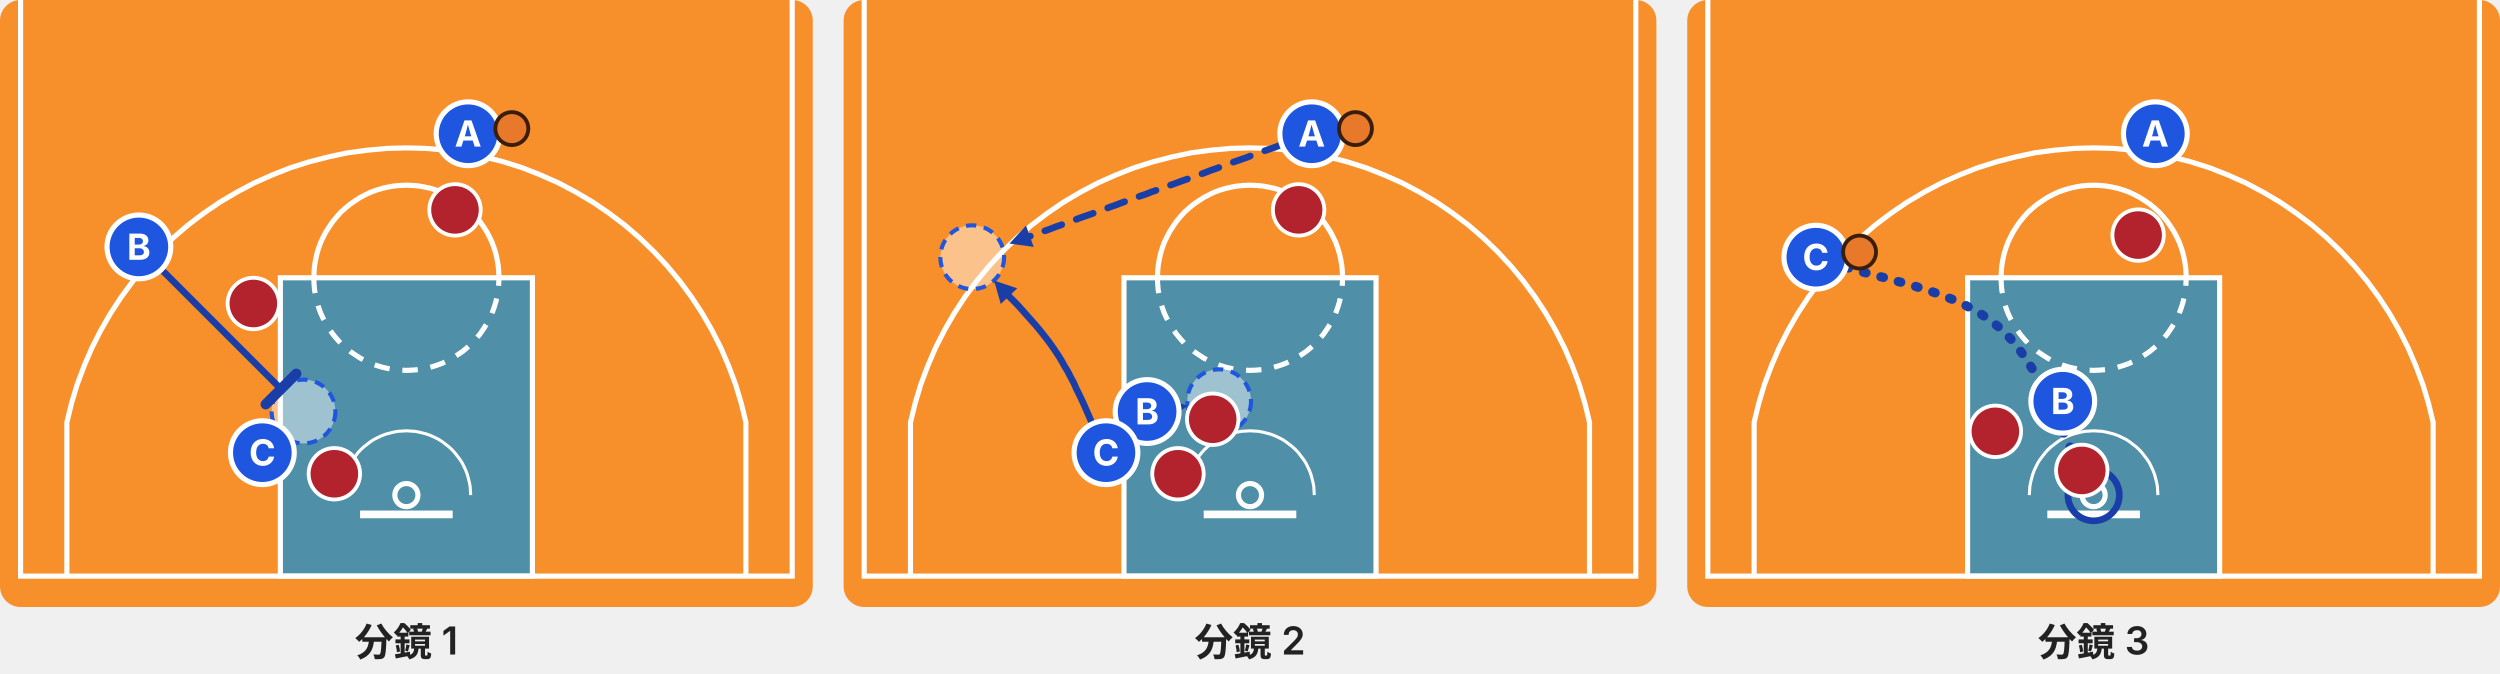
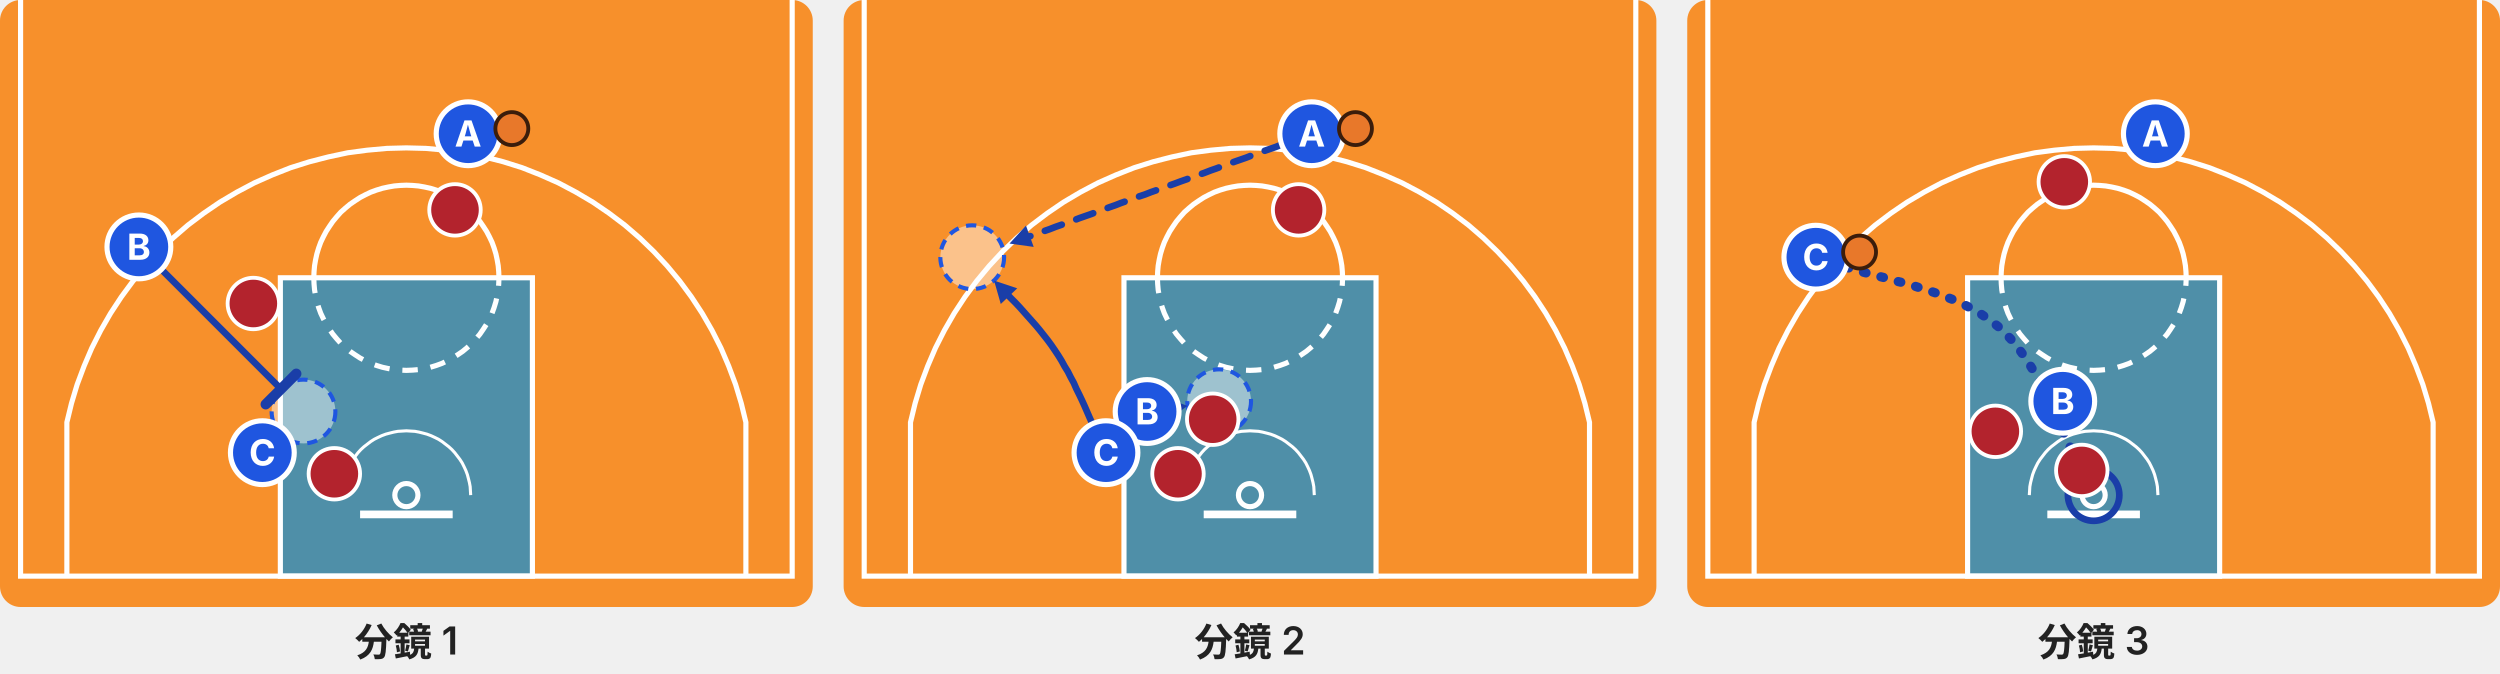
<svg xmlns="http://www.w3.org/2000/svg" viewBox="0 0 972.0 262.0" width="972.0" height="262.0" font-family="-apple-system, 'PingFang TC', 'Noto Sans TC', sans-serif">
  <g transform="translate(0,0)">
    <rect width="316.0" height="236.0" rx="8" fill="#f7902b" />
    <rect x="109.0" y="108.0" width="98.0" height="116.0" fill="#4f8fa8" stroke="#ffffff" stroke-width="2" />
    <polyline points="8.0,0.0 8.0,224.0 308.0,224.0 308.0,0.0" fill="none" stroke="#ffffff" stroke-width="2" />
    <polyline points="194.0,108.0 193.9,105.6 193.7,103.3 193.3,101.0 192.8,98.7 192.1,96.4 191.3,94.2 190.3,92.1 189.2,90.0 187.9,88.0 186.6,86.1 185.1,84.3 183.5,82.5 181.7,80.9 179.9,79.4 178.0,78.1 176.0,76.8 173.9,75.7 171.8,74.7 169.6,73.9 167.3,73.2 165.0,72.7 162.7,72.3 160.4,72.1 158.0,72.0 155.6,72.1 153.3,72.3 151.0,72.7 148.7,73.2 146.4,73.9 144.2,74.7 142.1,75.7 140.0,76.8 138.0,78.1 136.1,79.4 134.3,80.9 132.5,82.5 130.9,84.3 129.4,86.1 128.1,88.0 126.8,90.0 125.7,92.1 124.7,94.2 123.9,96.4 123.2,98.7 122.7,101.0 122.3,103.3 122.1,105.6 122.0,108.0" fill="none" stroke="#ffffff" stroke-width="2" />
    <polyline points="122.0,108.0 122.1,110.4 122.3,112.7 122.7,115.0 123.2,117.3 123.9,119.6 124.7,121.8 125.7,123.9 126.8,126.0 128.1,128.0 129.4,129.9 130.9,131.7 132.5,133.5 134.3,135.1 136.1,136.6 138.0,137.9 140.0,139.2 142.1,140.3 144.2,141.3 146.4,142.1 148.7,142.8 151.0,143.3 153.3,143.7 155.6,143.9 158.0,144.0 160.4,143.9 162.7,143.7 165.0,143.3 167.3,142.8 169.6,142.1 171.8,141.3 173.9,140.3 176.0,139.2 178.0,137.9 179.9,136.6 181.7,135.1 183.5,133.5 185.1,131.7 186.6,129.9 187.9,128.0 189.2,126.0 190.3,123.9 191.3,121.8 192.1,119.6 192.8,117.3 193.3,115.0 193.7,112.7 193.9,110.4 194.0,108.0" fill="none" stroke="#ffffff" stroke-width="2" stroke-dasharray="6 5" />
    <polyline points="290.0,224.0 290.0,164.2 288.2,156.8 286.0,149.5 283.3,142.3 280.3,135.3 276.8,128.4 273.0,121.8 268.8,115.4 264.3,109.3 259.4,103.4 254.2,97.8 248.7,92.5 242.9,87.5 236.8,82.9 230.5,78.6 223.9,74.7 217.1,71.1 210.1,68.0 203.0,65.2 195.7,62.9 188.3,61.0 180.8,59.4 173.3,58.4 165.6,57.7 158.0,57.5 150.4,57.7 142.7,58.4 135.2,59.4 127.7,61.0 120.3,62.9 113.0,65.2 105.9,68.0 98.9,71.1 92.1,74.7 85.5,78.6 79.2,82.9 73.1,87.5 67.3,92.5 61.8,97.8 56.6,103.4 51.7,109.3 47.2,115.4 43.0,121.8 39.2,128.4 35.7,135.3 32.7,142.3 30.0,149.5 27.8,156.8 26.0,164.2 26.0,224.0" fill="none" stroke="#ffffff" stroke-width="2" />
    <polyline points="183.0,192.5 182.9,190.9 182.8,189.2 182.5,187.6 182.1,186.0 181.7,184.5 181.1,182.9 180.4,181.4 179.7,180.0 178.8,178.6 177.8,177.3 176.8,176.0 175.7,174.8 174.5,173.7 173.2,172.7 171.9,171.7 170.5,170.8 169.1,170.1 167.6,169.4 166.0,168.8 164.5,168.4 162.9,168.0 161.3,167.7 159.6,167.6 158.0,167.5 156.4,167.6 154.7,167.7 153.1,168.0 151.5,168.4 150.0,168.8 148.4,169.4 146.9,170.1 145.5,170.8 144.1,171.7 142.8,172.7 141.5,173.7 140.3,174.8 139.2,176.0 138.2,177.3 137.2,178.6 136.3,180.0 135.6,181.4 134.9,182.9 134.3,184.5 133.9,186.0 133.5,187.6 133.2,189.2 133.1,190.9 133.0,192.5" fill="none" stroke="#ffffff" stroke-width="1.2" />
    <line x1="140.0" y1="200.0" x2="176.0" y2="200.0" stroke="#ffffff" stroke-width="3" />
    <circle cx="158.0" cy="192.5" r="4.5" fill="none" stroke="#ffffff" stroke-width="2" />
    <circle cx="118.0" cy="160.0" r="12.4" fill="#ffffff" fill-opacity="0.45" stroke="#1f56e0" stroke-width="1.6" stroke-dasharray="4 3" />
    <polyline points="62.8,104.8 64.4,106.4 66.1,108.1 67.8,109.8 69.6,111.6 71.3,113.3 73.0,115.0 74.8,116.8 76.5,118.5 78.2,120.2 79.9,121.9 81.7,123.7 83.4,125.4 85.1,127.1 86.9,128.9 88.6,130.6 90.3,132.3 92.1,134.1 93.8,135.8 95.5,137.5 97.2,139.2 99.0,141.0 100.7,142.7 102.4,144.4 104.2,146.2 105.9,147.9 107.6,149.6 109.2,151.2" fill="none" stroke="#1a3ea8" stroke-width="2.6" stroke-linecap="round" stroke-linejoin="round" />
    <line x1="115.2" y1="145.3" x2="103.3" y2="157.2" stroke="#1a3ea8" stroke-width="4" stroke-linecap="round" />
    <circle cx="176.9" cy="81.6" r="10.0" fill="#b3232d" stroke="#fff" stroke-width="1.5" />
    <circle cx="98.5" cy="118.0" r="10.0" fill="#b3232d" stroke="#fff" stroke-width="1.5" />
    <circle cx="130.0" cy="184.2" r="10.0" fill="#b3232d" stroke="#fff" stroke-width="1.5" />
    <circle cx="182.0" cy="52.0" r="12.4" fill="#1f56e0" stroke="#fff" stroke-width="2" />
    <text x="182.0" y="57.0" font-size="14" font-weight="700" fill="#fff" text-anchor="middle">A</text>
    <circle cx="54.0" cy="96.0" r="12.4" fill="#1f56e0" stroke="#fff" stroke-width="2" />
    <text x="54.0" y="101.0" font-size="14" font-weight="700" fill="#fff" text-anchor="middle">B</text>
    <circle cx="102.0" cy="176.0" r="12.4" fill="#1f56e0" stroke="#fff" stroke-width="2" />
    <text x="102.0" y="181.0" font-size="14" font-weight="700" fill="#fff" text-anchor="middle">C</text>
    <circle cx="199.0" cy="50.0" r="6.4" fill="#e8782a" stroke="#3b1d0b" stroke-width="1.5" />
    <text x="158.0" y="255.0" font-size="15" font-weight="600" fill="#222" text-anchor="middle">分鏡 1</text>
  </g>
  <g transform="translate(328,0)">
    <rect width="316.0" height="236.0" rx="8" fill="#f7902b" />
    <rect x="109.0" y="108.0" width="98.0" height="116.0" fill="#4f8fa8" stroke="#ffffff" stroke-width="2" />
    <polyline points="8.0,0.0 8.0,224.0 308.0,224.0 308.0,0.0" fill="none" stroke="#ffffff" stroke-width="2" />
    <polyline points="194.0,108.0 193.9,105.6 193.7,103.3 193.3,101.0 192.8,98.7 192.1,96.4 191.3,94.2 190.3,92.1 189.2,90.0 187.9,88.0 186.6,86.1 185.1,84.3 183.5,82.5 181.7,80.9 179.9,79.4 178.0,78.1 176.0,76.8 173.9,75.7 171.8,74.7 169.6,73.9 167.3,73.2 165.0,72.7 162.7,72.3 160.4,72.1 158.0,72.0 155.6,72.1 153.3,72.3 151.0,72.7 148.7,73.2 146.4,73.9 144.2,74.7 142.1,75.7 140.0,76.8 138.0,78.1 136.1,79.4 134.3,80.9 132.5,82.5 130.9,84.3 129.4,86.1 128.1,88.0 126.8,90.0 125.7,92.1 124.7,94.2 123.9,96.4 123.2,98.7 122.7,101.0 122.3,103.3 122.1,105.6 122.0,108.0" fill="none" stroke="#ffffff" stroke-width="2" />
    <polyline points="122.0,108.0 122.1,110.4 122.3,112.7 122.7,115.0 123.2,117.3 123.9,119.6 124.7,121.8 125.7,123.9 126.8,126.0 128.1,128.0 129.4,129.9 130.9,131.7 132.5,133.5 134.3,135.1 136.1,136.6 138.0,137.9 140.0,139.2 142.1,140.3 144.2,141.3 146.4,142.1 148.7,142.8 151.0,143.3 153.3,143.7 155.6,143.9 158.0,144.0 160.4,143.9 162.7,143.7 165.0,143.3 167.3,142.8 169.6,142.1 171.8,141.3 173.9,140.3 176.0,139.2 178.0,137.9 179.9,136.6 181.7,135.1 183.5,133.5 185.1,131.7 186.6,129.9 187.9,128.0 189.2,126.0 190.3,123.9 191.3,121.8 192.1,119.6 192.8,117.3 193.3,115.0 193.7,112.7 193.9,110.4 194.0,108.0" fill="none" stroke="#ffffff" stroke-width="2" stroke-dasharray="6 5" />
    <polyline points="290.0,224.0 290.0,164.2 288.2,156.8 286.0,149.5 283.3,142.3 280.3,135.3 276.8,128.4 273.0,121.8 268.8,115.4 264.3,109.3 259.4,103.4 254.2,97.8 248.7,92.5 242.9,87.5 236.8,82.9 230.5,78.6 223.9,74.7 217.1,71.1 210.1,68.0 203.0,65.2 195.7,62.9 188.3,61.0 180.8,59.4 173.3,58.4 165.6,57.7 158.0,57.5 150.4,57.7 142.7,58.4 135.2,59.4 127.7,61.0 120.3,62.9 113.0,65.2 105.9,68.0 98.9,71.1 92.1,74.7 85.5,78.6 79.2,82.9 73.1,87.5 67.3,92.5 61.8,97.8 56.6,103.4 51.7,109.3 47.2,115.4 43.0,121.8 39.2,128.4 35.7,135.3 32.7,142.3 30.0,149.5 27.8,156.8 26.0,164.2 26.0,224.0" fill="none" stroke="#ffffff" stroke-width="2" />
    <polyline points="183.0,192.5 182.9,190.9 182.8,189.2 182.5,187.6 182.1,186.0 181.7,184.5 181.1,182.9 180.4,181.4 179.7,180.0 178.8,178.6 177.8,177.3 176.8,176.0 175.7,174.8 174.5,173.7 173.2,172.7 171.9,171.7 170.5,170.8 169.1,170.1 167.6,169.4 166.0,168.8 164.5,168.4 162.9,168.0 161.3,167.7 159.6,167.6 158.0,167.5 156.4,167.6 154.7,167.7 153.1,168.0 151.5,168.4 150.0,168.8 148.4,169.4 146.9,170.1 145.5,170.8 144.1,171.7 142.8,172.7 141.5,173.7 140.3,174.8 139.2,176.0 138.2,177.3 137.2,178.6 136.3,180.0 135.6,181.4 134.9,182.9 134.3,184.5 133.9,186.0 133.5,187.6 133.2,189.2 133.1,190.9 133.0,192.5" fill="none" stroke="#ffffff" stroke-width="1.2" />
    <line x1="140.0" y1="200.0" x2="176.0" y2="200.0" stroke="#ffffff" stroke-width="3" />
    <circle cx="158.0" cy="192.5" r="4.5" fill="none" stroke="#ffffff" stroke-width="2" />
    <circle cx="50.0" cy="100.0" r="12.4" fill="#ffffff" fill-opacity="0.45" stroke="#1f56e0" stroke-width="1.6" stroke-dasharray="4 3" />
    <circle cx="146.0" cy="156.0" r="12.4" fill="#ffffff" fill-opacity="0.45" stroke="#1f56e0" stroke-width="1.6" stroke-dasharray="4 3" />
    <polyline points="96.8,164.8 96.7,164.7 95.7,162.5 94.7,160.2 93.7,157.9 92.7,155.7 91.6,153.4 90.5,151.2 89.5,148.9 88.3,146.7 87.2,144.5 85.9,142.4 84.7,140.2 83.4,138.1 82.0,136.0 80.7,134.1 79.3,132.2 77.8,130.3 76.3,128.4 74.8,126.6 73.2,124.8 71.6,123.0 70.0,121.2 68.4,119.4 66.7,117.6 65.0,115.9 63.3,114.1 63.2,114.0" fill="none" stroke="#1a3ea8" stroke-width="2.6" stroke-linecap="round" stroke-linejoin="round" />
    <polygon points="58.5,109.1 61.1,118.2 67.5,112.1" fill="#1a3ea8" />
    <polyline points="" fill="none" stroke="#1a3ea8" stroke-width="2.6" stroke-linecap="round" stroke-linejoin="round" />
    <polygon points="133.7,157.8 124.8,154.6 126.0,163.3" fill="#1a3ea8" />
    <polyline points="170.3,56.2 168.1,57.1 165.8,57.9 163.5,58.7 161.2,59.6 158.8,60.4 156.5,61.3 154.2,62.1 151.9,62.9 149.6,63.8 147.3,64.6 144.9,65.5 142.6,66.3 140.3,67.2 138.0,68.0 135.7,68.8 133.4,69.7 131.1,70.5 128.7,71.4 126.4,72.2 124.1,73.1 121.8,73.9 119.5,74.7 117.2,75.6 114.8,76.4 112.5,77.3 110.2,78.1 107.9,78.9 105.6,79.8 103.3,80.6 100.9,81.5 98.6,82.3 96.3,83.2 94.0,84.0 91.7,84.8 89.4,85.7 87.1,86.5 84.7,87.4 82.4,88.2 80.1,89.1 77.8,89.9 75.5,90.7 73.2,91.6 70.9,92.4" fill="none" stroke="#1a3ea8" stroke-width="2.6" stroke-linecap="round" stroke-linejoin="round" stroke-dasharray="7 6" />
    <polygon points="64.5,94.7 73.9,96.0 70.9,87.7" fill="#1a3ea8" />
    <circle cx="176.9" cy="81.6" r="10.0" fill="#b3232d" stroke="#fff" stroke-width="1.5" />
    <circle cx="143.5" cy="163.0" r="10.0" fill="#b3232d" stroke="#fff" stroke-width="1.5" />
    <circle cx="130.0" cy="184.2" r="10.0" fill="#b3232d" stroke="#fff" stroke-width="1.5" />
    <circle cx="182.0" cy="52.0" r="12.4" fill="#1f56e0" stroke="#fff" stroke-width="2" />
    <text x="182.0" y="57.0" font-size="14" font-weight="700" fill="#fff" text-anchor="middle">A</text>
    <circle cx="118.0" cy="160.0" r="12.4" fill="#1f56e0" stroke="#fff" stroke-width="2" />
    <text x="118.0" y="165.0" font-size="14" font-weight="700" fill="#fff" text-anchor="middle">B</text>
    <circle cx="102.0" cy="176.0" r="12.4" fill="#1f56e0" stroke="#fff" stroke-width="2" />
    <text x="102.0" y="181.0" font-size="14" font-weight="700" fill="#fff" text-anchor="middle">C</text>
    <circle cx="199.0" cy="50.0" r="6.4" fill="#e8782a" stroke="#3b1d0b" stroke-width="1.5" />
    <text x="158.0" y="255.0" font-size="15" font-weight="600" fill="#222" text-anchor="middle">分鏡 2</text>
  </g>
  <g transform="translate(656,0)">
    <rect width="316.0" height="236.0" rx="8" fill="#f7902b" />
    <rect x="109.0" y="108.0" width="98.0" height="116.0" fill="#4f8fa8" stroke="#ffffff" stroke-width="2" />
    <polyline points="8.0,0.0 8.0,224.0 308.0,224.0 308.0,0.0" fill="none" stroke="#ffffff" stroke-width="2" />
    <polyline points="194.0,108.0 193.9,105.6 193.7,103.3 193.3,101.0 192.8,98.7 192.1,96.4 191.3,94.2 190.3,92.1 189.2,90.0 187.9,88.0 186.6,86.1 185.1,84.3 183.5,82.5 181.7,80.9 179.9,79.4 178.0,78.1 176.0,76.8 173.9,75.7 171.8,74.7 169.6,73.9 167.3,73.2 165.0,72.7 162.7,72.3 160.4,72.1 158.0,72.0 155.6,72.1 153.3,72.3 151.0,72.7 148.7,73.2 146.4,73.9 144.2,74.7 142.1,75.7 140.0,76.8 138.0,78.1 136.1,79.4 134.3,80.9 132.5,82.5 130.9,84.3 129.4,86.1 128.1,88.0 126.8,90.0 125.7,92.1 124.7,94.2 123.9,96.4 123.2,98.7 122.7,101.0 122.3,103.3 122.1,105.6 122.0,108.0" fill="none" stroke="#ffffff" stroke-width="2" />
    <polyline points="122.0,108.0 122.1,110.4 122.3,112.7 122.7,115.0 123.2,117.3 123.9,119.6 124.7,121.8 125.7,123.9 126.8,126.0 128.1,128.0 129.4,129.9 130.9,131.7 132.5,133.5 134.3,135.1 136.1,136.6 138.0,137.9 140.0,139.2 142.1,140.3 144.2,141.3 146.4,142.1 148.7,142.8 151.0,143.3 153.3,143.7 155.6,143.9 158.0,144.0 160.4,143.9 162.7,143.7 165.0,143.3 167.3,142.8 169.6,142.1 171.8,141.3 173.9,140.3 176.0,139.2 178.0,137.9 179.9,136.6 181.7,135.1 183.5,133.5 185.1,131.7 186.6,129.9 187.9,128.0 189.2,126.0 190.3,123.9 191.3,121.8 192.1,119.6 192.8,117.3 193.3,115.0 193.7,112.7 193.9,110.4 194.0,108.0" fill="none" stroke="#ffffff" stroke-width="2" stroke-dasharray="6 5" />
    <polyline points="290.0,224.0 290.0,164.2 288.2,156.8 286.0,149.5 283.3,142.3 280.3,135.3 276.8,128.4 273.0,121.8 268.8,115.4 264.3,109.3 259.4,103.4 254.2,97.8 248.7,92.5 242.9,87.5 236.8,82.9 230.5,78.6 223.9,74.7 217.1,71.1 210.1,68.0 203.0,65.2 195.7,62.9 188.3,61.0 180.8,59.4 173.3,58.4 165.6,57.7 158.0,57.5 150.4,57.7 142.7,58.4 135.2,59.4 127.7,61.0 120.3,62.9 113.0,65.2 105.9,68.0 98.9,71.1 92.1,74.7 85.5,78.6 79.2,82.9 73.1,87.5 67.3,92.5 61.8,97.8 56.6,103.4 51.7,109.3 47.2,115.4 43.0,121.8 39.2,128.4 35.7,135.3 32.7,142.3 30.0,149.5 27.8,156.8 26.0,164.2 26.0,224.0" fill="none" stroke="#ffffff" stroke-width="2" />
    <polyline points="183.0,192.5 182.9,190.9 182.8,189.2 182.5,187.6 182.1,186.0 181.7,184.5 181.1,182.9 180.4,181.4 179.7,180.0 178.8,178.6 177.8,177.3 176.8,176.0 175.7,174.8 174.5,173.7 173.2,172.7 171.9,171.7 170.5,170.8 169.1,170.1 167.6,169.4 166.0,168.8 164.5,168.4 162.9,168.0 161.3,167.7 159.6,167.6 158.0,167.5 156.4,167.6 154.7,167.7 153.1,168.0 151.5,168.4 150.0,168.8 148.4,169.4 146.9,170.1 145.5,170.8 144.1,171.7 142.8,172.7 141.5,173.7 140.3,174.8 139.2,176.0 138.2,177.3 137.2,178.6 136.3,180.0 135.6,181.4 134.9,182.9 134.3,184.5 133.9,186.0 133.5,187.6 133.2,189.2 133.1,190.9 133.0,192.5" fill="none" stroke="#ffffff" stroke-width="1.2" />
    <line x1="140.0" y1="200.0" x2="176.0" y2="200.0" stroke="#ffffff" stroke-width="3" />
    <circle cx="158.0" cy="192.5" r="4.5" fill="none" stroke="#ffffff" stroke-width="2" />
    <polyline points="61.8,103.9 64.2,104.6 66.6,105.3 69.1,106.0 71.5,106.6 74.0,107.3 76.4,107.9 78.9,108.6 81.3,109.3 83.8,109.9 86.2,110.6 88.6,111.3 91.0,112.1 93.4,112.8 95.7,113.6 98.0,114.4 100.3,115.3 102.6,116.2 104.8,117.1 107.0,118.1 109.1,119.2 111.1,120.3 113.2,121.4 115.1,122.7 117.0,124.0 118.9,125.4 120.7,126.8 122.4,128.3 124.0,130.0 125.6,131.6 127.1,133.4 128.6,135.2 130.0,137.1 131.3,139.0 132.7,141.0 133.9,143.0 135.2,145.1 136.4,147.2 137.5,149.4 138.7,151.6 139.8,153.8 140.9,156.1 141.9,158.4 143.0,160.7 144.0,163.0 145.1,165.3 146.1,167.6 147.1,169.9 148.2,172.3 149.2,174.6 150.2,176.9 151.3,179.2 152.3,181.5 153.4,183.6" fill="none" stroke="#1a3ea8" stroke-width="3.6" stroke-linecap="round" stroke-linejoin="round" stroke-dasharray="1 6" />
    <circle cx="158.0" cy="192.5" r="10.0" fill="none" stroke="#1a3ea8" stroke-width="2.6" />
-     <circle cx="175.3" cy="91.4" r="10.0" fill="#b3232d" stroke="#fff" stroke-width="1.5" />
+     <circle cx="146.6" cy="70.7" r="10.0" fill="#b3232d" stroke="#fff" stroke-width="1.5" />
    <circle cx="119.8" cy="167.7" r="10.0" fill="#b3232d" stroke="#fff" stroke-width="1.5" />
    <circle cx="153.4" cy="182.9" r="10.0" fill="#b3232d" stroke="#fff" stroke-width="1.5" />
    <circle cx="182.0" cy="52.0" r="12.4" fill="#1f56e0" stroke="#fff" stroke-width="2" />
    <text x="182.0" y="57.0" font-size="14" font-weight="700" fill="#fff" text-anchor="middle">A</text>
    <circle cx="146.0" cy="156.0" r="12.4" fill="#1f56e0" stroke="#fff" stroke-width="2" />
    <text x="146.0" y="161.0" font-size="14" font-weight="700" fill="#fff" text-anchor="middle">B</text>
    <circle cx="50.0" cy="100.0" r="12.4" fill="#1f56e0" stroke="#fff" stroke-width="2" />
    <text x="50.0" y="105.0" font-size="14" font-weight="700" fill="#fff" text-anchor="middle">C</text>
    <circle cx="67.0" cy="98.0" r="6.4" fill="#e8782a" stroke="#3b1d0b" stroke-width="1.5" />
    <text x="158.0" y="255.0" font-size="15" font-weight="600" fill="#222" text-anchor="middle">分鏡 3</text>
  </g>
</svg>
